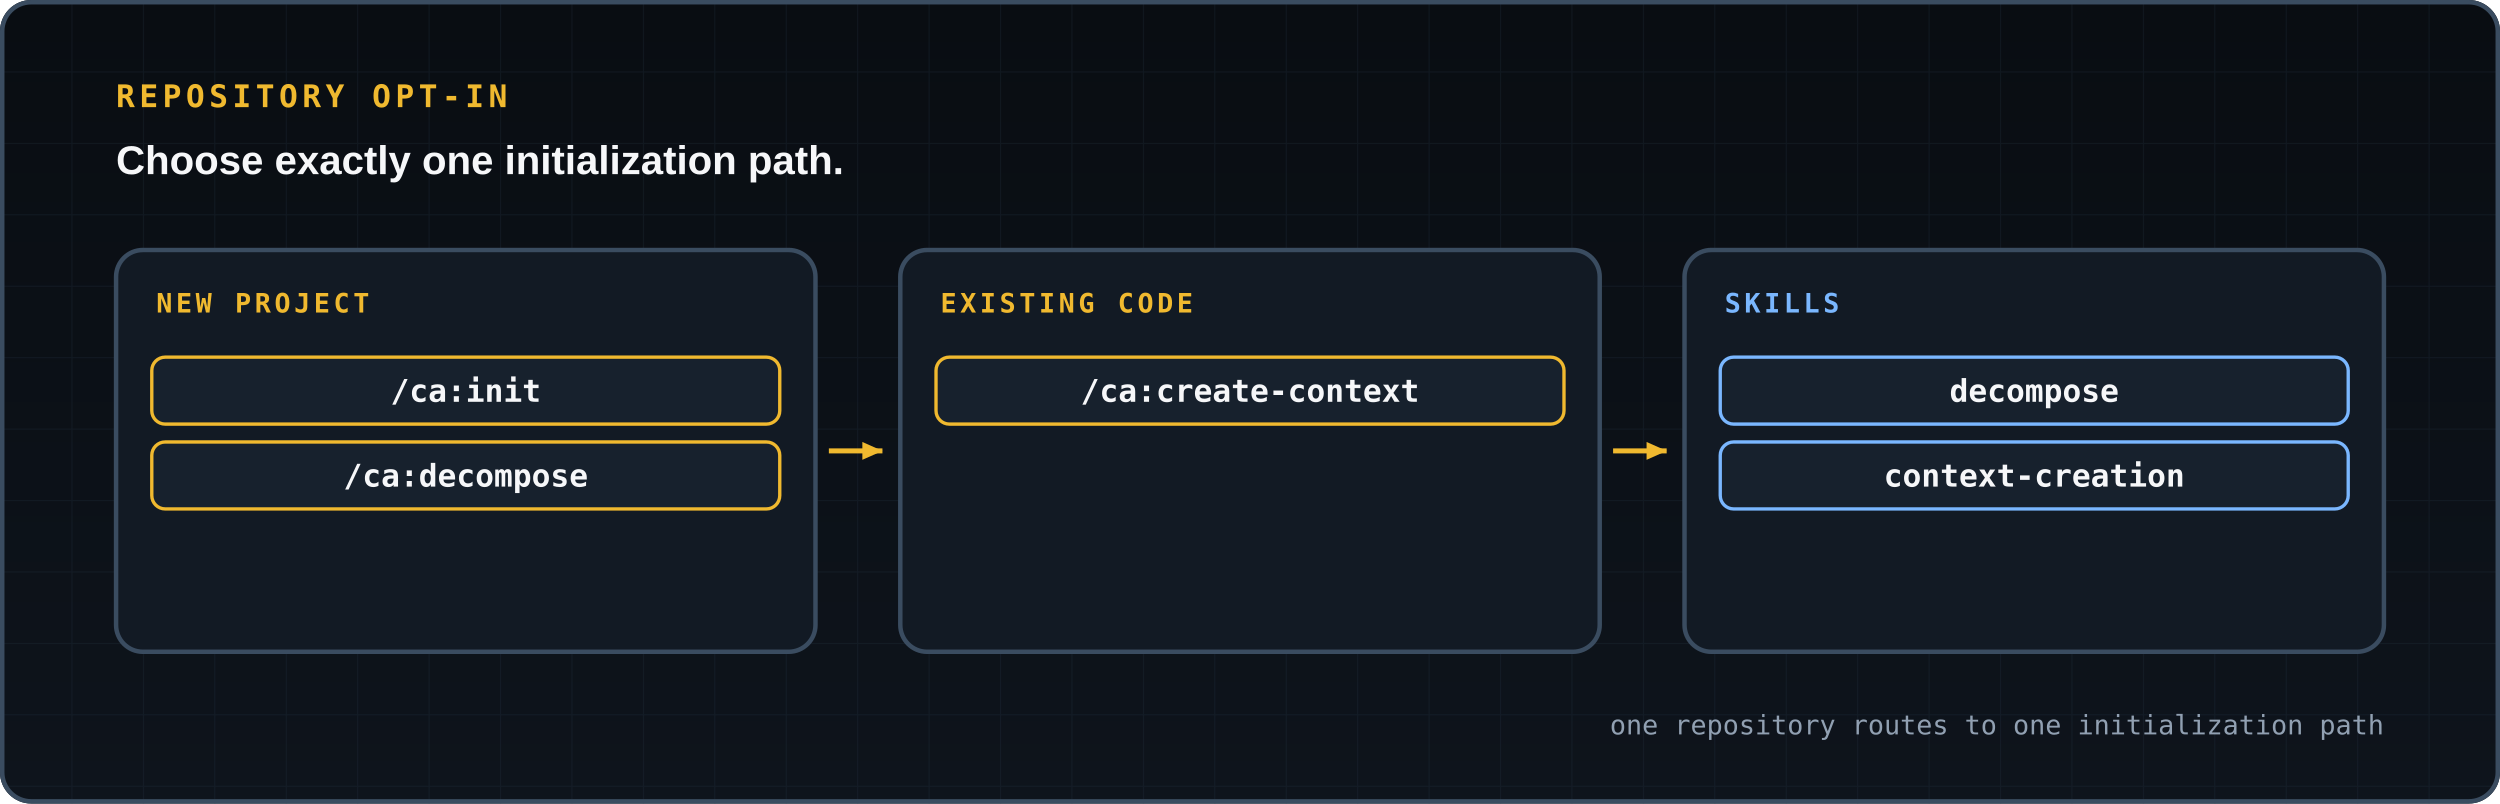
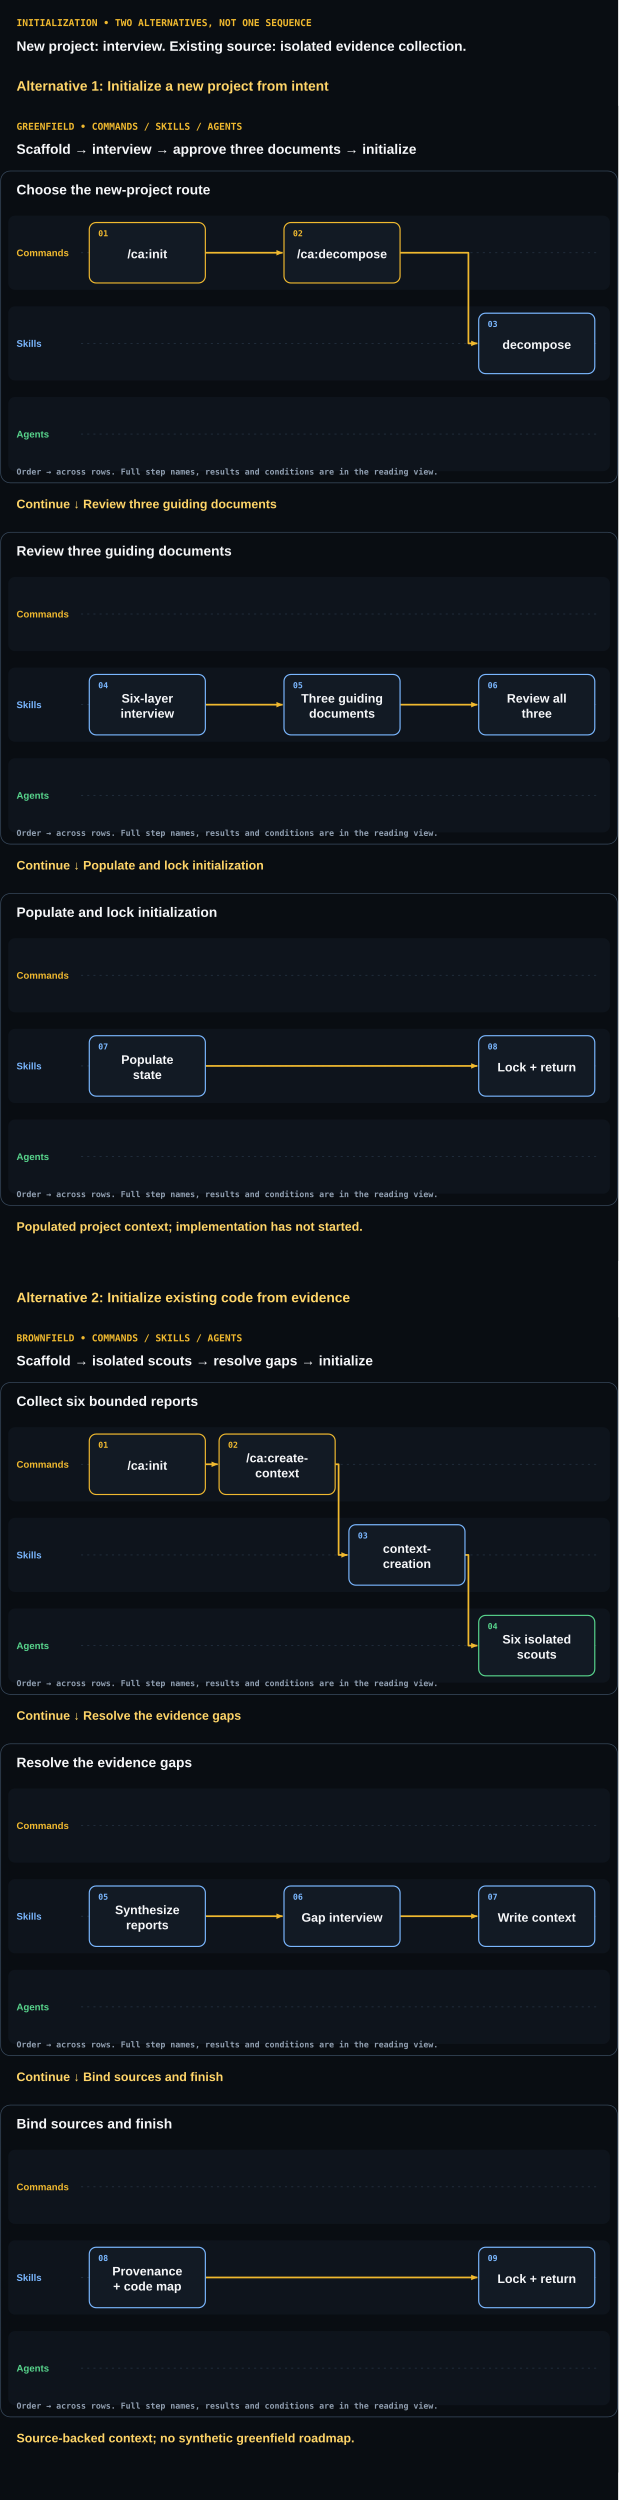
- <svg xmlns="http://www.w3.org/2000/svg" viewBox="0 0 1120 360" role="img" data-diagram-system="ca-v2">
-   <defs>
-     <linearGradient id="canvas" x1="0" y1="0" x2="0" y2="1">
-       <stop stop-color="#090d12" />
-       <stop offset="1" stop-color="#0e141c" />
-     </linearGradient>
-     <pattern id="grid" width="32" height="32" patternUnits="userSpaceOnUse">
-       <path d="M32 0H0V32" fill="none" stroke="#273647" stroke-width="1" stroke-opacity=".24" />
-     </pattern>
-     <marker id="arrow" markerUnits="userSpaceOnUse" viewBox="0 0 9 8" markerWidth="9" markerHeight="8" refX="9" refY="4" orient="auto">
-       <path d="M0 0L9 4L0 8Z" fill="context-stroke" />
-     </marker>
-   </defs>
-   <rect width="1120" height="360" rx="14" fill="url(#canvas)" />
-   <rect width="1120" height="360" rx="14" fill="url(#grid)" />
-   <rect x="1" y="1" width="1118" height="358" rx="13" fill="none" stroke="#3a4c60" stroke-width="2" />
-   <text x="52" y="48" font-family="JetBrains Mono Variable, Consolas, Cascadia Mono, monospace" font-size="14" font-weight="750" fill="#f0b92f" text-anchor="start" letter-spacing="2" data-max-width="1044">REPOSITORY OPT-IN</text>
-   <text x="52" y="78" font-family="Manrope Variable, Segoe UI, Arial, sans-serif" font-size="18" font-weight="700" fill="#f6f7f9" text-anchor="start" data-max-width="1044">Choose exactly one initialization path.</text>
-   <rect x="52" y="112" width="313.333" height="180" rx="12" fill="#121a24" stroke="#3a4c60" stroke-width="2" />
-   <text x="70" y="140" font-family="JetBrains Mono Variable, Consolas, Cascadia Mono, monospace" font-size="12" font-weight="750" fill="#f0b92f" text-anchor="start" letter-spacing="1.6" data-label-kind="annotation" data-max-width="1026">NEW PROJECT</text>
-   <rect x="68" y="160" width="281.333" height="30" rx="6" fill="#17212d" stroke="#f0b92f" stroke-width="1.5" />
-   <text x="208.667" y="180" font-family="JetBrains Mono Variable, Consolas, Cascadia Mono, monospace" font-size="14" font-weight="650" fill="#f6f7f9" text-anchor="middle" data-max-width="271.3333333333333">/ca:init</text>
-   <rect x="68" y="198" width="281.333" height="30" rx="6" fill="#17212d" stroke="#f0b92f" stroke-width="1.5" />
-   <text x="208.667" y="218" font-family="JetBrains Mono Variable, Consolas, Cascadia Mono, monospace" font-size="14" font-weight="650" fill="#f6f7f9" text-anchor="middle" data-max-width="271.3333333333333">/ca:decompose</text>
-   <path d="M371.333 202 L395.333 202" fill="none" stroke="#f0b92f" stroke-width="2.25" marker-end="url(#arrow)" />
-   <rect x="403.333" y="112" width="313.333" height="180" rx="12" fill="#121a24" stroke="#3a4c60" stroke-width="2" />
-   <text x="421.333" y="140" font-family="JetBrains Mono Variable, Consolas, Cascadia Mono, monospace" font-size="12" font-weight="750" fill="#f0b92f" text-anchor="start" letter-spacing="1.6" data-label-kind="annotation" data-max-width="674">EXISTING CODE</text>
-   <rect x="419.333" y="160" width="281.333" height="30" rx="6" fill="#17212d" stroke="#f0b92f" stroke-width="1.5" />
-   <text x="560" y="180" font-family="JetBrains Mono Variable, Consolas, Cascadia Mono, monospace" font-size="14" font-weight="650" fill="#f6f7f9" text-anchor="middle" data-max-width="271.3333333333333">/ca:create-context</text>
-   <path d="M722.667 202 L746.667 202" fill="none" stroke="#f0b92f" stroke-width="2.25" marker-end="url(#arrow)" />
-   <rect x="754.667" y="112" width="313.333" height="180" rx="12" fill="#121a24" stroke="#3a4c60" stroke-width="2" />
-   <text x="772.667" y="140" font-family="JetBrains Mono Variable, Consolas, Cascadia Mono, monospace" font-size="12" font-weight="750" fill="#7ab7ff" text-anchor="start" letter-spacing="1.6" data-label-kind="annotation" data-max-width="323">SKILLS</text>
-   <rect x="770.667" y="160" width="281.333" height="30" rx="6" fill="#17212d" stroke="#7ab7ff" stroke-width="1.5" />
-   <text x="911.333" y="180" font-family="JetBrains Mono Variable, Consolas, Cascadia Mono, monospace" font-size="14" font-weight="650" fill="#f6f7f9" text-anchor="middle" data-max-width="271.3333333333333">decompose</text>
-   <rect x="770.667" y="198" width="281.333" height="30" rx="6" fill="#17212d" stroke="#7ab7ff" stroke-width="1.5" />
-   <text x="911.333" y="218" font-family="JetBrains Mono Variable, Consolas, Cascadia Mono, monospace" font-size="14" font-weight="650" fill="#f6f7f9" text-anchor="middle" data-max-width="271.3333333333333">context-creation</text>
-   <text x="1068" y="329" font-family="JetBrains Mono Variable, Consolas, Cascadia Mono, monospace" font-size="12" font-weight="500" fill="#91a0b2" text-anchor="end" data-label-kind="annotation" data-max-width="1044">one repository routes to one initialization path</text>
+ <svg xmlns="http://www.w3.org/2000/svg" viewBox="0 0 900 3640" role="img" data-diagram-system="ca-v2" data-workflow-alternatives="initialization">
+   <rect width="900" height="3640" fill="#090d12" />
+   <text x="24" y="38" font-family="JetBrains Mono Variable, Consolas, Cascadia Mono, monospace" font-size="14" font-weight="600" fill="#f0b92f" text-anchor="start" data-max-width="852">INITIALIZATION • TWO ALTERNATIVES, NOT ONE SEQUENCE</text>
+   <text x="24" y="74" font-family="Manrope Variable, Segoe UI, Arial, sans-serif" font-size="20" font-weight="650" fill="#f6f7f9" text-anchor="start" data-max-width="852">New project: interview. Existing source: isolated evidence collection.</text>
+   <text x="24" y="132" font-family="Manrope Variable, Segoe UI, Arial, sans-serif" font-size="20" font-weight="650" fill="#ffd568" text-anchor="start" data-max-width="852">Alternative 1: Initialize a new project from intent</text>
+   <svg x="0" y="154" width="900" height="1682" viewBox="0 0 900 1682" role="img" data-diagram-system="ca-v2" data-execution-map="greenfield">
+     <rect width="900" height="1682" fill="#090d12" />
+     <text x="24" y="35" font-family="JetBrains Mono Variable, Consolas, Cascadia Mono, monospace" font-size="14" font-weight="600" fill="#f0b92f" text-anchor="start" data-max-width="852">GREENFIELD • COMMANDS / SKILLS / AGENTS</text>
+     <text x="24" y="70" font-family="Manrope Variable, Segoe UI, Arial, sans-serif" font-size="20" font-weight="650" fill="#f6f7f9" text-anchor="start" data-max-width="852">Scaffold → interview → approve three documents → initialize</text>
+     <svg x="0" y="94" width="900" height="456" viewBox="0 0 900 456" role="img" data-diagram-system="ca-v2" data-execution-chapter="begin-greenfield">
+       <defs>
+         <marker id="asset-greenfield-begin-greenfield-arrow" markerUnits="userSpaceOnUse" viewBox="0 0 9 8" markerWidth="9" markerHeight="8" refX="9" refY="4" orient="auto">
+           <path d="M0 0L9 4L0 8Z" fill="#f0b92f" />
+         </marker>
+       </defs>
+       <rect x="1" y="1" width="898" height="454" rx="14" fill="#090d12" stroke="#3a4c60" />
+       <text x="24" y="35" font-family="Manrope Variable, Segoe UI, Arial, sans-serif" font-size="20" font-weight="650" fill="#f6f7f9" text-anchor="start" data-max-width="760">Choose the new-project route</text>
+       <rect x="12" y="66" width="876" height="108" rx="10" fill="#0e141c" />
+       <path d="M118 120H874" fill="none" stroke="#273647" stroke-dasharray="3 6" />
+       <text x="24" y="125" font-family="Manrope Variable, Segoe UI, Arial, sans-serif" font-size="14" font-weight="650" fill="#f0b92f" text-anchor="start" data-max-width="91">Commands</text>
+       <rect x="12" y="198" width="876" height="108" rx="10" fill="#0e141c" />
+       <path d="M118 252H874" fill="none" stroke="#273647" stroke-dasharray="3 6" />
+       <text x="24" y="257" font-family="Manrope Variable, Segoe UI, Arial, sans-serif" font-size="14" font-weight="650" fill="#7ab7ff" text-anchor="start" data-max-width="91">Skills</text>
+       <rect x="12" y="330" width="876" height="108" rx="10" fill="#0e141c" />
+       <path d="M118 384H874" fill="none" stroke="#273647" stroke-dasharray="3 6" />
+       <text x="24" y="389" font-family="Manrope Variable, Segoe UI, Arial, sans-serif" font-size="14" font-weight="650" fill="#58d68d" text-anchor="start" data-max-width="91">Agents</text>
+       <path data-map-edge="green-init:green-entry" data-relation="sequence" d="M299 120H398.5V120H411.5" fill="none" stroke="#f0b92f" stroke-width="2.5" stroke-linejoin="round" marker-end="url(#asset-greenfield-begin-greenfield-arrow)" />
+       <path data-map-edge="green-entry:green-resume" data-relation="sequence" d="M582.5 120H682V252H695" fill="none" stroke="#f0b92f" stroke-width="2.5" stroke-linejoin="round" marker-end="url(#asset-greenfield-begin-greenfield-arrow)" />
+       <g data-map-node="green-init" data-role="command">
+         <rect x="130" y="76" width="169" height="88" rx="10" fill="#121a24" stroke="#f0b92f" stroke-width="1.7" />
+         <text x="143" y="96" font-family="JetBrains Mono Variable, Consolas, Cascadia Mono, monospace" font-size="12" font-weight="600" fill="#f0b92f" text-anchor="start" data-max-width="147" data-label-kind="annotation">01</text>
+         <text x="214.5" y="128" font-family="Manrope Variable, Segoe UI, Arial, sans-serif" font-size="18" font-weight="650" fill="#f6f7f9" text-anchor="middle" data-max-width="153">/ca:init</text>
+       </g>
+       <g data-map-node="green-entry" data-role="command">
+         <rect x="413.5" y="76" width="169" height="88" rx="10" fill="#121a24" stroke="#f0b92f" stroke-width="1.7" />
+         <text x="426.5" y="96" font-family="JetBrains Mono Variable, Consolas, Cascadia Mono, monospace" font-size="12" font-weight="600" fill="#f0b92f" text-anchor="start" data-max-width="147" data-label-kind="annotation">02</text>
+         <text x="498" y="128" font-family="Manrope Variable, Segoe UI, Arial, sans-serif" font-size="18" font-weight="650" fill="#f6f7f9" text-anchor="middle" data-max-width="153">/ca:decompose</text>
+       </g>
+       <g data-map-node="green-resume" data-role="skill">
+         <rect x="697" y="208" width="169" height="88" rx="10" fill="#121a24" stroke="#7ab7ff" stroke-width="1.7" />
+         <text x="710" y="228" font-family="JetBrains Mono Variable, Consolas, Cascadia Mono, monospace" font-size="12" font-weight="600" fill="#7ab7ff" text-anchor="start" data-max-width="147" data-label-kind="annotation">03</text>
+         <text x="781.5" y="260" font-family="Manrope Variable, Segoe UI, Arial, sans-serif" font-size="18" font-weight="650" fill="#f6f7f9" text-anchor="middle" data-max-width="153">decompose</text>
+       </g>
+       <text x="24" y="443" font-family="JetBrains Mono Variable, Consolas, Cascadia Mono, monospace" font-size="12" font-weight="600" fill="#91a0b2" text-anchor="start" data-max-width="852" data-label-kind="annotation">Order → across rows. Full step names, results and conditions are in the reading view.</text>
+     </svg>
+     <text x="24" y="586" font-family="Manrope Variable, Segoe UI, Arial, sans-serif" font-size="18" font-weight="650" fill="#ffd568" text-anchor="start" data-max-width="852">Continue ↓ Review three guiding documents</text>
+     <svg x="0" y="620" width="900" height="456" viewBox="0 0 900 456" role="img" data-diagram-system="ca-v2" data-execution-chapter="design-project">
+       <defs>
+         <marker id="asset-greenfield-design-project-arrow" markerUnits="userSpaceOnUse" viewBox="0 0 9 8" markerWidth="9" markerHeight="8" refX="9" refY="4" orient="auto">
+           <path d="M0 0L9 4L0 8Z" fill="#f0b92f" />
+         </marker>
+       </defs>
+       <rect x="1" y="1" width="898" height="454" rx="14" fill="#090d12" stroke="#3a4c60" />
+       <text x="24" y="35" font-family="Manrope Variable, Segoe UI, Arial, sans-serif" font-size="20" font-weight="650" fill="#f6f7f9" text-anchor="start" data-max-width="760">Review three guiding documents</text>
+       <rect x="12" y="66" width="876" height="108" rx="10" fill="#0e141c" />
+       <path d="M118 120H874" fill="none" stroke="#273647" stroke-dasharray="3 6" />
+       <text x="24" y="125" font-family="Manrope Variable, Segoe UI, Arial, sans-serif" font-size="14" font-weight="650" fill="#f0b92f" text-anchor="start" data-max-width="91">Commands</text>
+       <rect x="12" y="198" width="876" height="108" rx="10" fill="#0e141c" />
+       <path d="M118 252H874" fill="none" stroke="#273647" stroke-dasharray="3 6" />
+       <text x="24" y="257" font-family="Manrope Variable, Segoe UI, Arial, sans-serif" font-size="14" font-weight="650" fill="#7ab7ff" text-anchor="start" data-max-width="91">Skills</text>
+       <rect x="12" y="330" width="876" height="108" rx="10" fill="#0e141c" />
+       <path d="M118 384H874" fill="none" stroke="#273647" stroke-dasharray="3 6" />
+       <text x="24" y="389" font-family="Manrope Variable, Segoe UI, Arial, sans-serif" font-size="14" font-weight="650" fill="#58d68d" text-anchor="start" data-max-width="91">Agents</text>
+       <path data-map-edge="green-layers:green-docs" data-relation="sequence" d="M299 252H398.5V252H411.5" fill="none" stroke="#f0b92f" stroke-width="2.5" stroke-linejoin="round" marker-end="url(#asset-greenfield-design-project-arrow)" />
+       <path data-map-edge="green-docs:green-approve" data-relation="return" d="M582.5 252H682V252H695" fill="none" stroke="#f0b92f" stroke-width="2.5" stroke-linejoin="round" marker-end="url(#asset-greenfield-design-project-arrow)" />
+       <g data-map-node="green-layers" data-role="skill">
+         <rect x="130" y="208" width="169" height="88" rx="10" fill="#121a24" stroke="#7ab7ff" stroke-width="1.7" />
+         <text x="143" y="228" font-family="JetBrains Mono Variable, Consolas, Cascadia Mono, monospace" font-size="12" font-weight="600" fill="#7ab7ff" text-anchor="start" data-max-width="147" data-label-kind="annotation">04</text>
+         <text x="214.5" y="249" font-family="Manrope Variable, Segoe UI, Arial, sans-serif" font-size="18" font-weight="650" fill="#f6f7f9" text-anchor="middle" data-max-width="153">Six-layer</text>
+         <text x="214.5" y="271" font-family="Manrope Variable, Segoe UI, Arial, sans-serif" font-size="18" font-weight="650" fill="#f6f7f9" text-anchor="middle" data-max-width="153">interview</text>
+       </g>
+       <g data-map-node="green-docs" data-role="skill">
+         <rect x="413.5" y="208" width="169" height="88" rx="10" fill="#121a24" stroke="#7ab7ff" stroke-width="1.7" />
+         <text x="426.5" y="228" font-family="JetBrains Mono Variable, Consolas, Cascadia Mono, monospace" font-size="12" font-weight="600" fill="#7ab7ff" text-anchor="start" data-max-width="147" data-label-kind="annotation">05</text>
+         <text x="498" y="249" font-family="Manrope Variable, Segoe UI, Arial, sans-serif" font-size="18" font-weight="650" fill="#f6f7f9" text-anchor="middle" data-max-width="153">Three guiding</text>
+         <text x="498" y="271" font-family="Manrope Variable, Segoe UI, Arial, sans-serif" font-size="18" font-weight="650" fill="#f6f7f9" text-anchor="middle" data-max-width="153">documents</text>
+       </g>
+       <g data-map-node="green-approve" data-role="skill">
+         <rect x="697" y="208" width="169" height="88" rx="10" fill="#121a24" stroke="#7ab7ff" stroke-width="1.7" />
+         <text x="710" y="228" font-family="JetBrains Mono Variable, Consolas, Cascadia Mono, monospace" font-size="12" font-weight="600" fill="#7ab7ff" text-anchor="start" data-max-width="147" data-label-kind="annotation">06</text>
+         <text x="781.5" y="249" font-family="Manrope Variable, Segoe UI, Arial, sans-serif" font-size="18" font-weight="650" fill="#f6f7f9" text-anchor="middle" data-max-width="153">Review all</text>
+         <text x="781.5" y="271" font-family="Manrope Variable, Segoe UI, Arial, sans-serif" font-size="18" font-weight="650" fill="#f6f7f9" text-anchor="middle" data-max-width="153">three</text>
+       </g>
+       <text x="24" y="443" font-family="JetBrains Mono Variable, Consolas, Cascadia Mono, monospace" font-size="12" font-weight="600" fill="#91a0b2" text-anchor="start" data-max-width="852" data-label-kind="annotation">Order → across rows. Full step names, results and conditions are in the reading view.</text>
+     </svg>
+     <text x="24" y="1112" font-family="Manrope Variable, Segoe UI, Arial, sans-serif" font-size="18" font-weight="650" fill="#ffd568" text-anchor="start" data-max-width="852">Continue ↓ Populate and lock initialization</text>
+     <svg x="0" y="1146" width="900" height="456" viewBox="0 0 900 456" role="img" data-diagram-system="ca-v2" data-execution-chapter="lock-greenfield">
+       <defs>
+         <marker id="asset-greenfield-lock-greenfield-arrow" markerUnits="userSpaceOnUse" viewBox="0 0 9 8" markerWidth="9" markerHeight="8" refX="9" refY="4" orient="auto">
+           <path d="M0 0L9 4L0 8Z" fill="#f0b92f" />
+         </marker>
+       </defs>
+       <rect x="1" y="1" width="898" height="454" rx="14" fill="#090d12" stroke="#3a4c60" />
+       <text x="24" y="35" font-family="Manrope Variable, Segoe UI, Arial, sans-serif" font-size="20" font-weight="650" fill="#f6f7f9" text-anchor="start" data-max-width="760">Populate and lock initialization</text>
+       <rect x="12" y="66" width="876" height="108" rx="10" fill="#0e141c" />
+       <path d="M118 120H874" fill="none" stroke="#273647" stroke-dasharray="3 6" />
+       <text x="24" y="125" font-family="Manrope Variable, Segoe UI, Arial, sans-serif" font-size="14" font-weight="650" fill="#f0b92f" text-anchor="start" data-max-width="91">Commands</text>
+       <rect x="12" y="198" width="876" height="108" rx="10" fill="#0e141c" />
+       <path d="M118 252H874" fill="none" stroke="#273647" stroke-dasharray="3 6" />
+       <text x="24" y="257" font-family="Manrope Variable, Segoe UI, Arial, sans-serif" font-size="14" font-weight="650" fill="#7ab7ff" text-anchor="start" data-max-width="91">Skills</text>
+       <rect x="12" y="330" width="876" height="108" rx="10" fill="#0e141c" />
+       <path d="M118 384H874" fill="none" stroke="#273647" stroke-dasharray="3 6" />
+       <text x="24" y="389" font-family="Manrope Variable, Segoe UI, Arial, sans-serif" font-size="14" font-weight="650" fill="#58d68d" text-anchor="start" data-max-width="91">Agents</text>
+       <path data-map-edge="green-populate:green-lock" data-relation="sequence" d="M299 252H682V252H695" fill="none" stroke="#f0b92f" stroke-width="2.5" stroke-linejoin="round" marker-end="url(#asset-greenfield-lock-greenfield-arrow)" />
+       <g data-map-node="green-populate" data-role="skill">
+         <rect x="130" y="208" width="169" height="88" rx="10" fill="#121a24" stroke="#7ab7ff" stroke-width="1.7" />
+         <text x="143" y="228" font-family="JetBrains Mono Variable, Consolas, Cascadia Mono, monospace" font-size="12" font-weight="600" fill="#7ab7ff" text-anchor="start" data-max-width="147" data-label-kind="annotation">07</text>
+         <text x="214.5" y="249" font-family="Manrope Variable, Segoe UI, Arial, sans-serif" font-size="18" font-weight="650" fill="#f6f7f9" text-anchor="middle" data-max-width="153">Populate</text>
+         <text x="214.5" y="271" font-family="Manrope Variable, Segoe UI, Arial, sans-serif" font-size="18" font-weight="650" fill="#f6f7f9" text-anchor="middle" data-max-width="153">state</text>
+       </g>
+       <g data-map-node="green-lock" data-role="skill">
+         <rect x="697" y="208" width="169" height="88" rx="10" fill="#121a24" stroke="#7ab7ff" stroke-width="1.7" />
+         <text x="710" y="228" font-family="JetBrains Mono Variable, Consolas, Cascadia Mono, monospace" font-size="12" font-weight="600" fill="#7ab7ff" text-anchor="start" data-max-width="147" data-label-kind="annotation">08</text>
+         <text x="781.5" y="260" font-family="Manrope Variable, Segoe UI, Arial, sans-serif" font-size="18" font-weight="650" fill="#f6f7f9" text-anchor="middle" data-max-width="153">Lock + return</text>
+       </g>
+       <text x="24" y="443" font-family="JetBrains Mono Variable, Consolas, Cascadia Mono, monospace" font-size="12" font-weight="600" fill="#91a0b2" text-anchor="start" data-max-width="852" data-label-kind="annotation">Order → across rows. Full step names, results and conditions are in the reading view.</text>
+     </svg>
+     <text x="24" y="1638" font-family="Manrope Variable, Segoe UI, Arial, sans-serif" font-size="18" font-weight="650" fill="#ffd568" text-anchor="start" data-max-width="852">Populated project context; implementation has not started.</text>
+   </svg>
+   <text x="24" y="1896" font-family="Manrope Variable, Segoe UI, Arial, sans-serif" font-size="20" font-weight="650" fill="#ffd568" text-anchor="start" data-max-width="852">Alternative 2: Initialize existing code from evidence</text>
+   <svg x="0" y="1918" width="900" height="1682" viewBox="0 0 900 1682" role="img" data-diagram-system="ca-v2" data-execution-map="brownfield">
+     <rect width="900" height="1682" fill="#090d12" />
+     <text x="24" y="35" font-family="JetBrains Mono Variable, Consolas, Cascadia Mono, monospace" font-size="14" font-weight="600" fill="#f0b92f" text-anchor="start" data-max-width="852">BROWNFIELD • COMMANDS / SKILLS / AGENTS</text>
+     <text x="24" y="70" font-family="Manrope Variable, Segoe UI, Arial, sans-serif" font-size="20" font-weight="650" fill="#f6f7f9" text-anchor="start" data-max-width="852">Scaffold → isolated scouts → resolve gaps → initialize</text>
+     <svg x="0" y="94" width="900" height="456" viewBox="0 0 900 456" role="img" data-diagram-system="ca-v2" data-execution-chapter="inspect-code">
+       <defs>
+         <marker id="asset-brownfield-inspect-code-arrow" markerUnits="userSpaceOnUse" viewBox="0 0 9 8" markerWidth="9" markerHeight="8" refX="9" refY="4" orient="auto">
+           <path d="M0 0L9 4L0 8Z" fill="#f0b92f" />
+         </marker>
+       </defs>
+       <rect x="1" y="1" width="898" height="454" rx="14" fill="#090d12" stroke="#3a4c60" />
+       <text x="24" y="35" font-family="Manrope Variable, Segoe UI, Arial, sans-serif" font-size="20" font-weight="650" fill="#f6f7f9" text-anchor="start" data-max-width="760">Collect six bounded reports</text>
+       <rect x="12" y="66" width="876" height="108" rx="10" fill="#0e141c" />
+       <path d="M118 120H874" fill="none" stroke="#273647" stroke-dasharray="3 6" />
+       <text x="24" y="125" font-family="Manrope Variable, Segoe UI, Arial, sans-serif" font-size="14" font-weight="650" fill="#f0b92f" text-anchor="start" data-max-width="91">Commands</text>
+       <rect x="12" y="198" width="876" height="108" rx="10" fill="#0e141c" />
+       <path d="M118 252H874" fill="none" stroke="#273647" stroke-dasharray="3 6" />
+       <text x="24" y="257" font-family="Manrope Variable, Segoe UI, Arial, sans-serif" font-size="14" font-weight="650" fill="#7ab7ff" text-anchor="start" data-max-width="91">Skills</text>
+       <rect x="12" y="330" width="876" height="108" rx="10" fill="#0e141c" />
+       <path d="M118 384H874" fill="none" stroke="#273647" stroke-dasharray="3 6" />
+       <text x="24" y="389" font-family="Manrope Variable, Segoe UI, Arial, sans-serif" font-size="14" font-weight="650" fill="#58d68d" text-anchor="start" data-max-width="91">Agents</text>
+       <path data-map-edge="brown-init:brown-entry" data-relation="sequence" d="M299 120H304V120H317" fill="none" stroke="#f0b92f" stroke-width="2.5" stroke-linejoin="round" marker-end="url(#asset-brownfield-inspect-code-arrow)" />
+       <path data-map-edge="brown-entry:brown-preflight" data-relation="sequence" d="M488 120H493V252H506" fill="none" stroke="#f0b92f" stroke-width="2.5" stroke-linejoin="round" marker-end="url(#asset-brownfield-inspect-code-arrow)" />
+       <path data-map-edge="brown-preflight:brown-scouts" data-relation="dispatch" d="M677 252H682V384H695" fill="none" stroke="#f0b92f" stroke-width="2.5" stroke-linejoin="round" marker-end="url(#asset-brownfield-inspect-code-arrow)" />
+       <g data-map-node="brown-init" data-role="command">
+         <rect x="130" y="76" width="169" height="88" rx="10" fill="#121a24" stroke="#f0b92f" stroke-width="1.7" />
+         <text x="143" y="96" font-family="JetBrains Mono Variable, Consolas, Cascadia Mono, monospace" font-size="12" font-weight="600" fill="#f0b92f" text-anchor="start" data-max-width="147" data-label-kind="annotation">01</text>
+         <text x="214.5" y="128" font-family="Manrope Variable, Segoe UI, Arial, sans-serif" font-size="18" font-weight="650" fill="#f6f7f9" text-anchor="middle" data-max-width="153">/ca:init</text>
+       </g>
+       <g data-map-node="brown-entry" data-role="command">
+         <rect x="319" y="76" width="169" height="88" rx="10" fill="#121a24" stroke="#f0b92f" stroke-width="1.7" />
+         <text x="332" y="96" font-family="JetBrains Mono Variable, Consolas, Cascadia Mono, monospace" font-size="12" font-weight="600" fill="#f0b92f" text-anchor="start" data-max-width="147" data-label-kind="annotation">02</text>
+         <text x="403.5" y="117" font-family="Manrope Variable, Segoe UI, Arial, sans-serif" font-size="18" font-weight="650" fill="#f6f7f9" text-anchor="middle" data-max-width="153">/ca:create-</text>
+         <text x="403.5" y="139" font-family="Manrope Variable, Segoe UI, Arial, sans-serif" font-size="18" font-weight="650" fill="#f6f7f9" text-anchor="middle" data-max-width="153">context</text>
+       </g>
+       <g data-map-node="brown-preflight" data-role="skill">
+         <rect x="508" y="208" width="169" height="88" rx="10" fill="#121a24" stroke="#7ab7ff" stroke-width="1.7" />
+         <text x="521" y="228" font-family="JetBrains Mono Variable, Consolas, Cascadia Mono, monospace" font-size="12" font-weight="600" fill="#7ab7ff" text-anchor="start" data-max-width="147" data-label-kind="annotation">03</text>
+         <text x="592.5" y="249" font-family="Manrope Variable, Segoe UI, Arial, sans-serif" font-size="18" font-weight="650" fill="#f6f7f9" text-anchor="middle" data-max-width="153">context-</text>
+         <text x="592.5" y="271" font-family="Manrope Variable, Segoe UI, Arial, sans-serif" font-size="18" font-weight="650" fill="#f6f7f9" text-anchor="middle" data-max-width="153">creation</text>
+       </g>
+       <g data-map-node="brown-scouts" data-role="agent">
+         <rect x="697" y="340" width="169" height="88" rx="10" fill="#121a24" stroke="#58d68d" stroke-width="1.7" />
+         <text x="710" y="360" font-family="JetBrains Mono Variable, Consolas, Cascadia Mono, monospace" font-size="12" font-weight="600" fill="#58d68d" text-anchor="start" data-max-width="147" data-label-kind="annotation">04</text>
+         <text x="781.5" y="381" font-family="Manrope Variable, Segoe UI, Arial, sans-serif" font-size="18" font-weight="650" fill="#f6f7f9" text-anchor="middle" data-max-width="153">Six isolated</text>
+         <text x="781.5" y="403" font-family="Manrope Variable, Segoe UI, Arial, sans-serif" font-size="18" font-weight="650" fill="#f6f7f9" text-anchor="middle" data-max-width="153">scouts</text>
+       </g>
+       <text x="24" y="443" font-family="JetBrains Mono Variable, Consolas, Cascadia Mono, monospace" font-size="12" font-weight="600" fill="#91a0b2" text-anchor="start" data-max-width="852" data-label-kind="annotation">Order → across rows. Full step names, results and conditions are in the reading view.</text>
+     </svg>
+     <text x="24" y="586" font-family="Manrope Variable, Segoe UI, Arial, sans-serif" font-size="18" font-weight="650" fill="#ffd568" text-anchor="start" data-max-width="852">Continue ↓ Resolve the evidence gaps</text>
+     <svg x="0" y="620" width="900" height="456" viewBox="0 0 900 456" role="img" data-diagram-system="ca-v2" data-execution-chapter="synthesize-context">
+       <defs>
+         <marker id="asset-brownfield-synthesize-context-arrow" markerUnits="userSpaceOnUse" viewBox="0 0 9 8" markerWidth="9" markerHeight="8" refX="9" refY="4" orient="auto">
+           <path d="M0 0L9 4L0 8Z" fill="#f0b92f" />
+         </marker>
+       </defs>
+       <rect x="1" y="1" width="898" height="454" rx="14" fill="#090d12" stroke="#3a4c60" />
+       <text x="24" y="35" font-family="Manrope Variable, Segoe UI, Arial, sans-serif" font-size="20" font-weight="650" fill="#f6f7f9" text-anchor="start" data-max-width="760">Resolve the evidence gaps</text>
+       <rect x="12" y="66" width="876" height="108" rx="10" fill="#0e141c" />
+       <path d="M118 120H874" fill="none" stroke="#273647" stroke-dasharray="3 6" />
+       <text x="24" y="125" font-family="Manrope Variable, Segoe UI, Arial, sans-serif" font-size="14" font-weight="650" fill="#f0b92f" text-anchor="start" data-max-width="91">Commands</text>
+       <rect x="12" y="198" width="876" height="108" rx="10" fill="#0e141c" />
+       <path d="M118 252H874" fill="none" stroke="#273647" stroke-dasharray="3 6" />
+       <text x="24" y="257" font-family="Manrope Variable, Segoe UI, Arial, sans-serif" font-size="14" font-weight="650" fill="#7ab7ff" text-anchor="start" data-max-width="91">Skills</text>
+       <rect x="12" y="330" width="876" height="108" rx="10" fill="#0e141c" />
+       <path d="M118 384H874" fill="none" stroke="#273647" stroke-dasharray="3 6" />
+       <text x="24" y="389" font-family="Manrope Variable, Segoe UI, Arial, sans-serif" font-size="14" font-weight="650" fill="#58d68d" text-anchor="start" data-max-width="91">Agents</text>
+       <path data-map-edge="brown-synthesis:brown-gaps" data-relation="return" d="M299 252H398.5V252H411.5" fill="none" stroke="#f0b92f" stroke-width="2.5" stroke-linejoin="round" marker-end="url(#asset-brownfield-synthesize-context-arrow)" />
+       <path data-map-edge="brown-gaps:brown-write" data-relation="sequence" d="M582.5 252H682V252H695" fill="none" stroke="#f0b92f" stroke-width="2.5" stroke-linejoin="round" marker-end="url(#asset-brownfield-synthesize-context-arrow)" />
+       <g data-map-node="brown-synthesis" data-role="skill">
+         <rect x="130" y="208" width="169" height="88" rx="10" fill="#121a24" stroke="#7ab7ff" stroke-width="1.7" />
+         <text x="143" y="228" font-family="JetBrains Mono Variable, Consolas, Cascadia Mono, monospace" font-size="12" font-weight="600" fill="#7ab7ff" text-anchor="start" data-max-width="147" data-label-kind="annotation">05</text>
+         <text x="214.5" y="249" font-family="Manrope Variable, Segoe UI, Arial, sans-serif" font-size="18" font-weight="650" fill="#f6f7f9" text-anchor="middle" data-max-width="153">Synthesize</text>
+         <text x="214.5" y="271" font-family="Manrope Variable, Segoe UI, Arial, sans-serif" font-size="18" font-weight="650" fill="#f6f7f9" text-anchor="middle" data-max-width="153">reports</text>
+       </g>
+       <g data-map-node="brown-gaps" data-role="skill">
+         <rect x="413.5" y="208" width="169" height="88" rx="10" fill="#121a24" stroke="#7ab7ff" stroke-width="1.7" />
+         <text x="426.5" y="228" font-family="JetBrains Mono Variable, Consolas, Cascadia Mono, monospace" font-size="12" font-weight="600" fill="#7ab7ff" text-anchor="start" data-max-width="147" data-label-kind="annotation">06</text>
+         <text x="498" y="260" font-family="Manrope Variable, Segoe UI, Arial, sans-serif" font-size="18" font-weight="650" fill="#f6f7f9" text-anchor="middle" data-max-width="153">Gap interview</text>
+       </g>
+       <g data-map-node="brown-write" data-role="skill">
+         <rect x="697" y="208" width="169" height="88" rx="10" fill="#121a24" stroke="#7ab7ff" stroke-width="1.7" />
+         <text x="710" y="228" font-family="JetBrains Mono Variable, Consolas, Cascadia Mono, monospace" font-size="12" font-weight="600" fill="#7ab7ff" text-anchor="start" data-max-width="147" data-label-kind="annotation">07</text>
+         <text x="781.5" y="260" font-family="Manrope Variable, Segoe UI, Arial, sans-serif" font-size="18" font-weight="650" fill="#f6f7f9" text-anchor="middle" data-max-width="153">Write context</text>
+       </g>
+       <text x="24" y="443" font-family="JetBrains Mono Variable, Consolas, Cascadia Mono, monospace" font-size="12" font-weight="600" fill="#91a0b2" text-anchor="start" data-max-width="852" data-label-kind="annotation">Order → across rows. Full step names, results and conditions are in the reading view.</text>
+     </svg>
+     <text x="24" y="1112" font-family="Manrope Variable, Segoe UI, Arial, sans-serif" font-size="18" font-weight="650" fill="#ffd568" text-anchor="start" data-max-width="852">Continue ↓ Bind sources and finish</text>
+     <svg x="0" y="1146" width="900" height="456" viewBox="0 0 900 456" role="img" data-diagram-system="ca-v2" data-execution-chapter="lock-brownfield">
+       <defs>
+         <marker id="asset-brownfield-lock-brownfield-arrow" markerUnits="userSpaceOnUse" viewBox="0 0 9 8" markerWidth="9" markerHeight="8" refX="9" refY="4" orient="auto">
+           <path d="M0 0L9 4L0 8Z" fill="#f0b92f" />
+         </marker>
+       </defs>
+       <rect x="1" y="1" width="898" height="454" rx="14" fill="#090d12" stroke="#3a4c60" />
+       <text x="24" y="35" font-family="Manrope Variable, Segoe UI, Arial, sans-serif" font-size="20" font-weight="650" fill="#f6f7f9" text-anchor="start" data-max-width="760">Bind sources and finish</text>
+       <rect x="12" y="66" width="876" height="108" rx="10" fill="#0e141c" />
+       <path d="M118 120H874" fill="none" stroke="#273647" stroke-dasharray="3 6" />
+       <text x="24" y="125" font-family="Manrope Variable, Segoe UI, Arial, sans-serif" font-size="14" font-weight="650" fill="#f0b92f" text-anchor="start" data-max-width="91">Commands</text>
+       <rect x="12" y="198" width="876" height="108" rx="10" fill="#0e141c" />
+       <path d="M118 252H874" fill="none" stroke="#273647" stroke-dasharray="3 6" />
+       <text x="24" y="257" font-family="Manrope Variable, Segoe UI, Arial, sans-serif" font-size="14" font-weight="650" fill="#7ab7ff" text-anchor="start" data-max-width="91">Skills</text>
+       <rect x="12" y="330" width="876" height="108" rx="10" fill="#0e141c" />
+       <path d="M118 384H874" fill="none" stroke="#273647" stroke-dasharray="3 6" />
+       <text x="24" y="389" font-family="Manrope Variable, Segoe UI, Arial, sans-serif" font-size="14" font-weight="650" fill="#58d68d" text-anchor="start" data-max-width="91">Agents</text>
+       <path data-map-edge="brown-provenance:brown-lock" data-relation="sequence" d="M299 252H682V252H695" fill="none" stroke="#f0b92f" stroke-width="2.5" stroke-linejoin="round" marker-end="url(#asset-brownfield-lock-brownfield-arrow)" />
+       <g data-map-node="brown-provenance" data-role="skill">
+         <rect x="130" y="208" width="169" height="88" rx="10" fill="#121a24" stroke="#7ab7ff" stroke-width="1.7" />
+         <text x="143" y="228" font-family="JetBrains Mono Variable, Consolas, Cascadia Mono, monospace" font-size="12" font-weight="600" fill="#7ab7ff" text-anchor="start" data-max-width="147" data-label-kind="annotation">08</text>
+         <text x="214.5" y="249" font-family="Manrope Variable, Segoe UI, Arial, sans-serif" font-size="18" font-weight="650" fill="#f6f7f9" text-anchor="middle" data-max-width="153">Provenance</text>
+         <text x="214.5" y="271" font-family="Manrope Variable, Segoe UI, Arial, sans-serif" font-size="18" font-weight="650" fill="#f6f7f9" text-anchor="middle" data-max-width="153">+ code map</text>
+       </g>
+       <g data-map-node="brown-lock" data-role="skill">
+         <rect x="697" y="208" width="169" height="88" rx="10" fill="#121a24" stroke="#7ab7ff" stroke-width="1.7" />
+         <text x="710" y="228" font-family="JetBrains Mono Variable, Consolas, Cascadia Mono, monospace" font-size="12" font-weight="600" fill="#7ab7ff" text-anchor="start" data-max-width="147" data-label-kind="annotation">09</text>
+         <text x="781.5" y="260" font-family="Manrope Variable, Segoe UI, Arial, sans-serif" font-size="18" font-weight="650" fill="#f6f7f9" text-anchor="middle" data-max-width="153">Lock + return</text>
+       </g>
+       <text x="24" y="443" font-family="JetBrains Mono Variable, Consolas, Cascadia Mono, monospace" font-size="12" font-weight="600" fill="#91a0b2" text-anchor="start" data-max-width="852" data-label-kind="annotation">Order → across rows. Full step names, results and conditions are in the reading view.</text>
+     </svg>
+     <text x="24" y="1638" font-family="Manrope Variable, Segoe UI, Arial, sans-serif" font-size="18" font-weight="650" fill="#ffd568" text-anchor="start" data-max-width="852">Source-backed context; no synthetic greenfield roadmap.</text>
+   </svg>
</svg>
